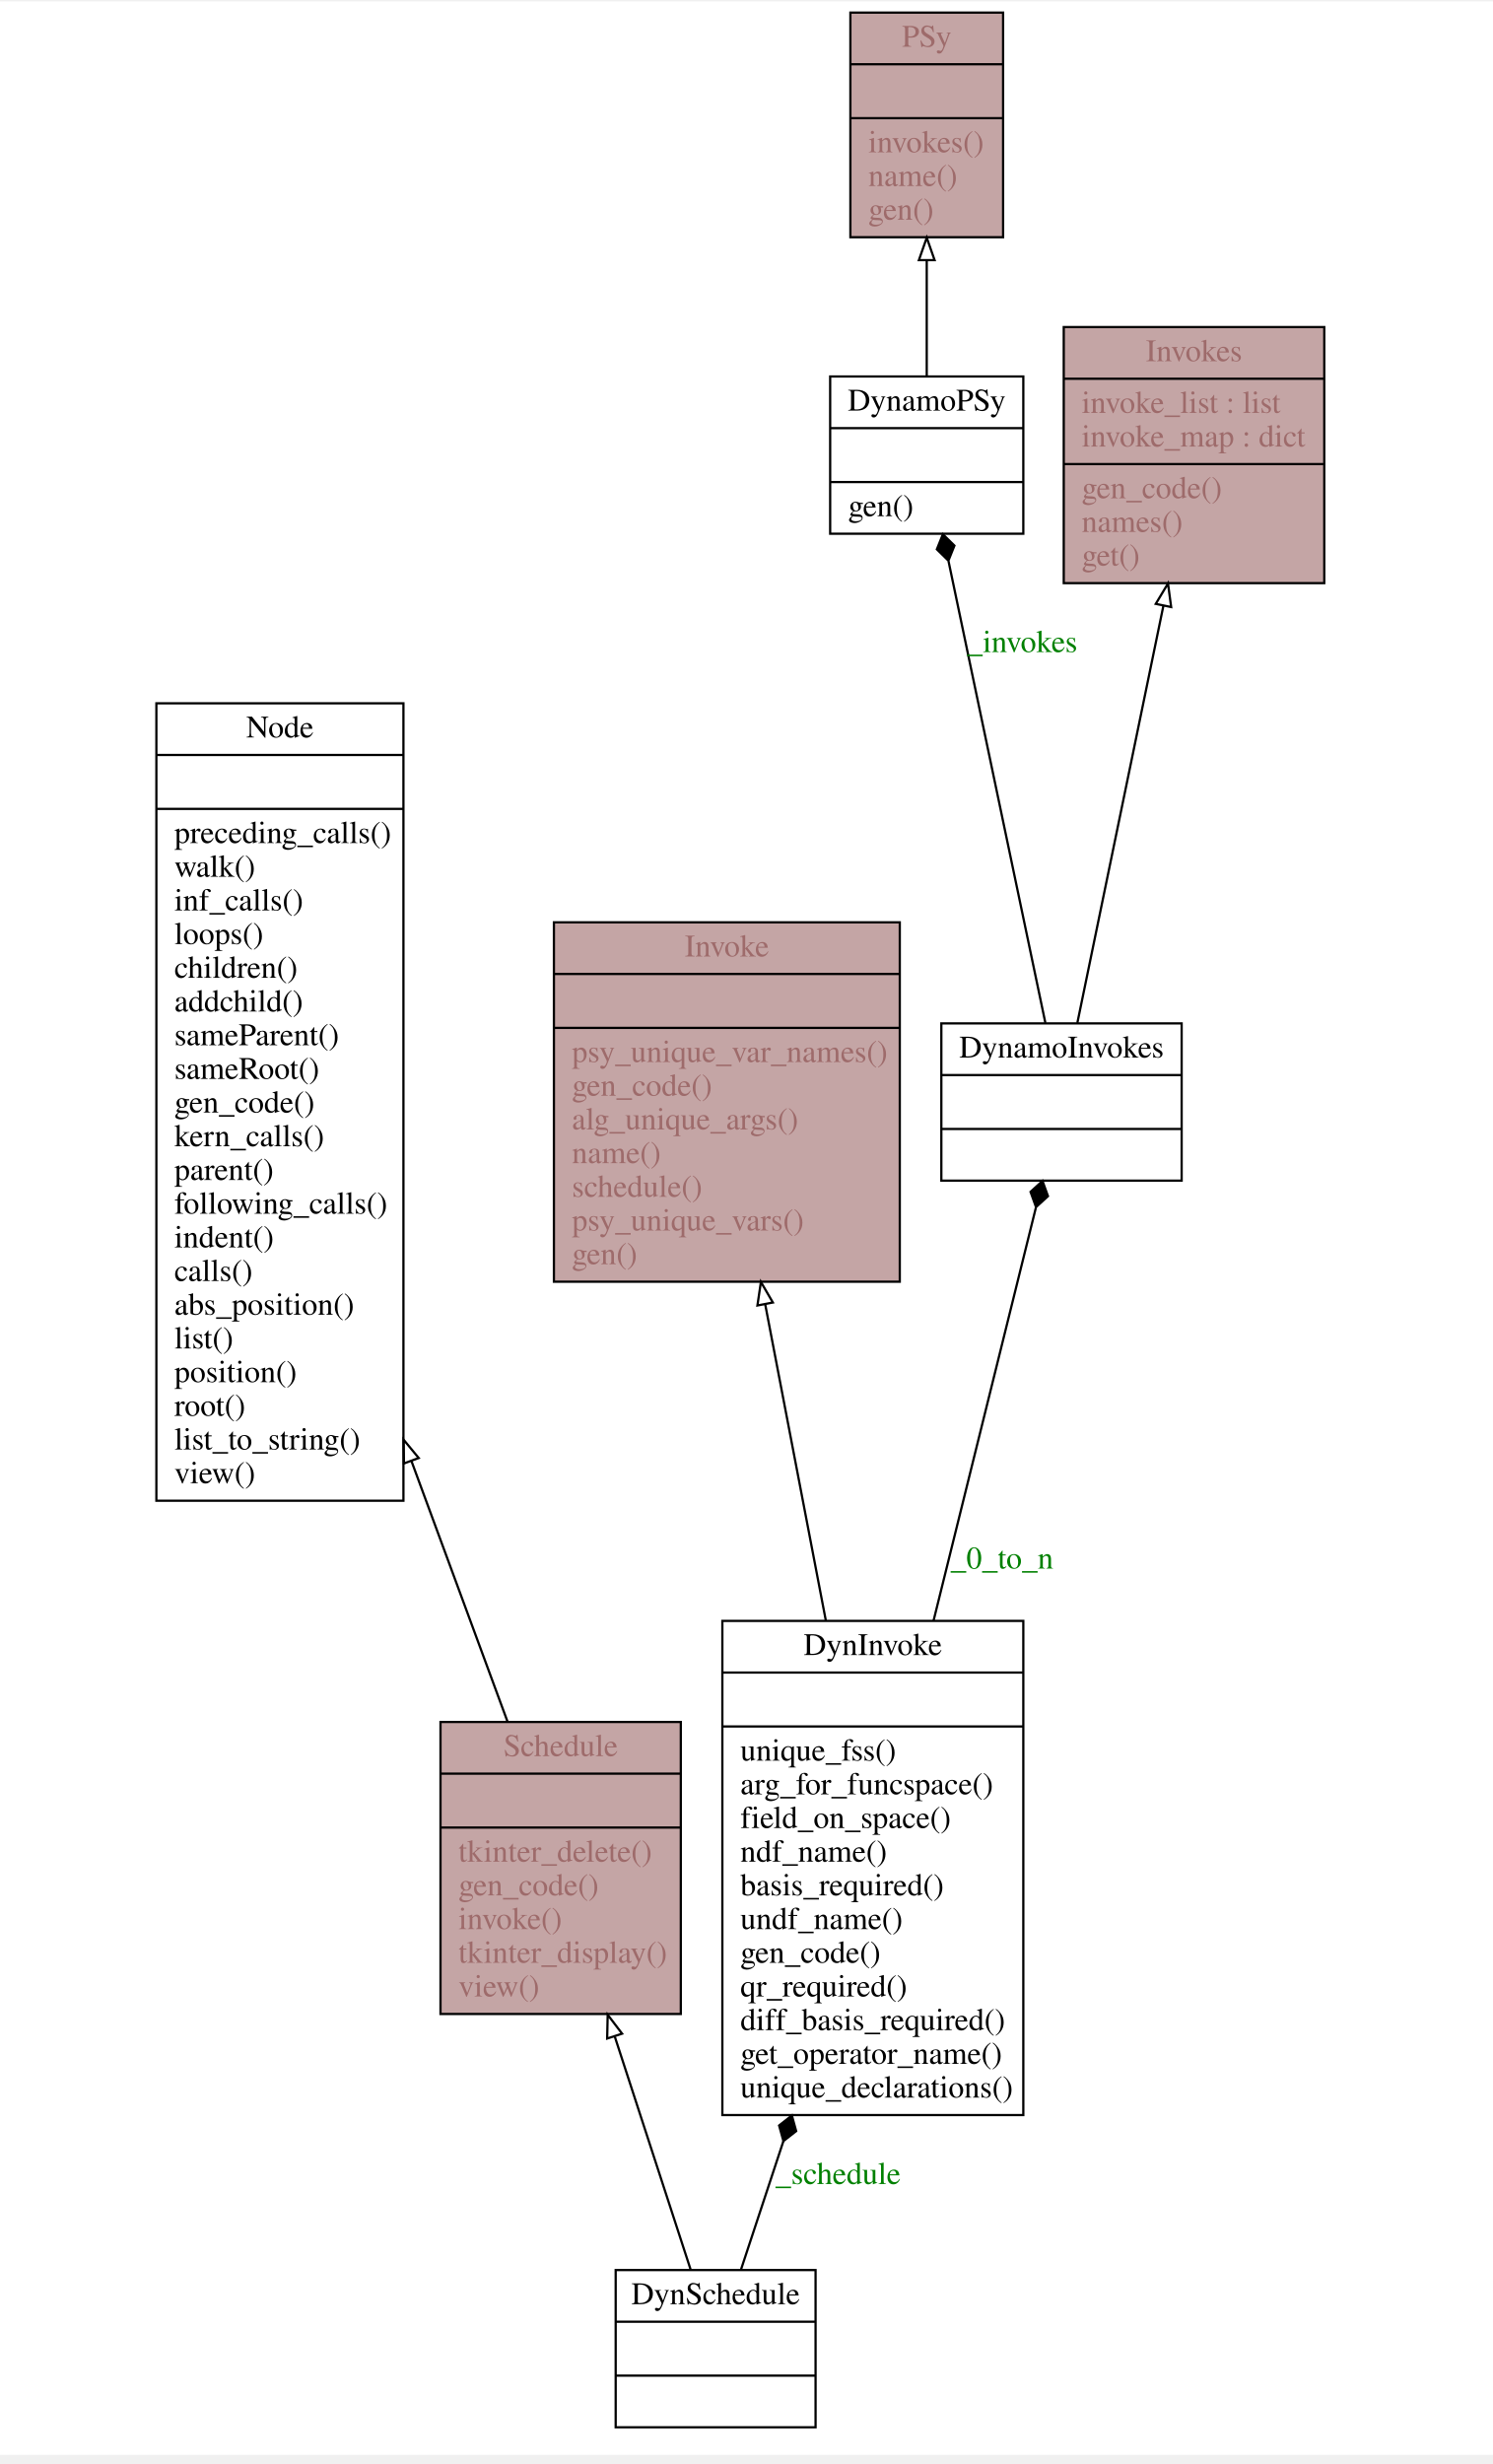
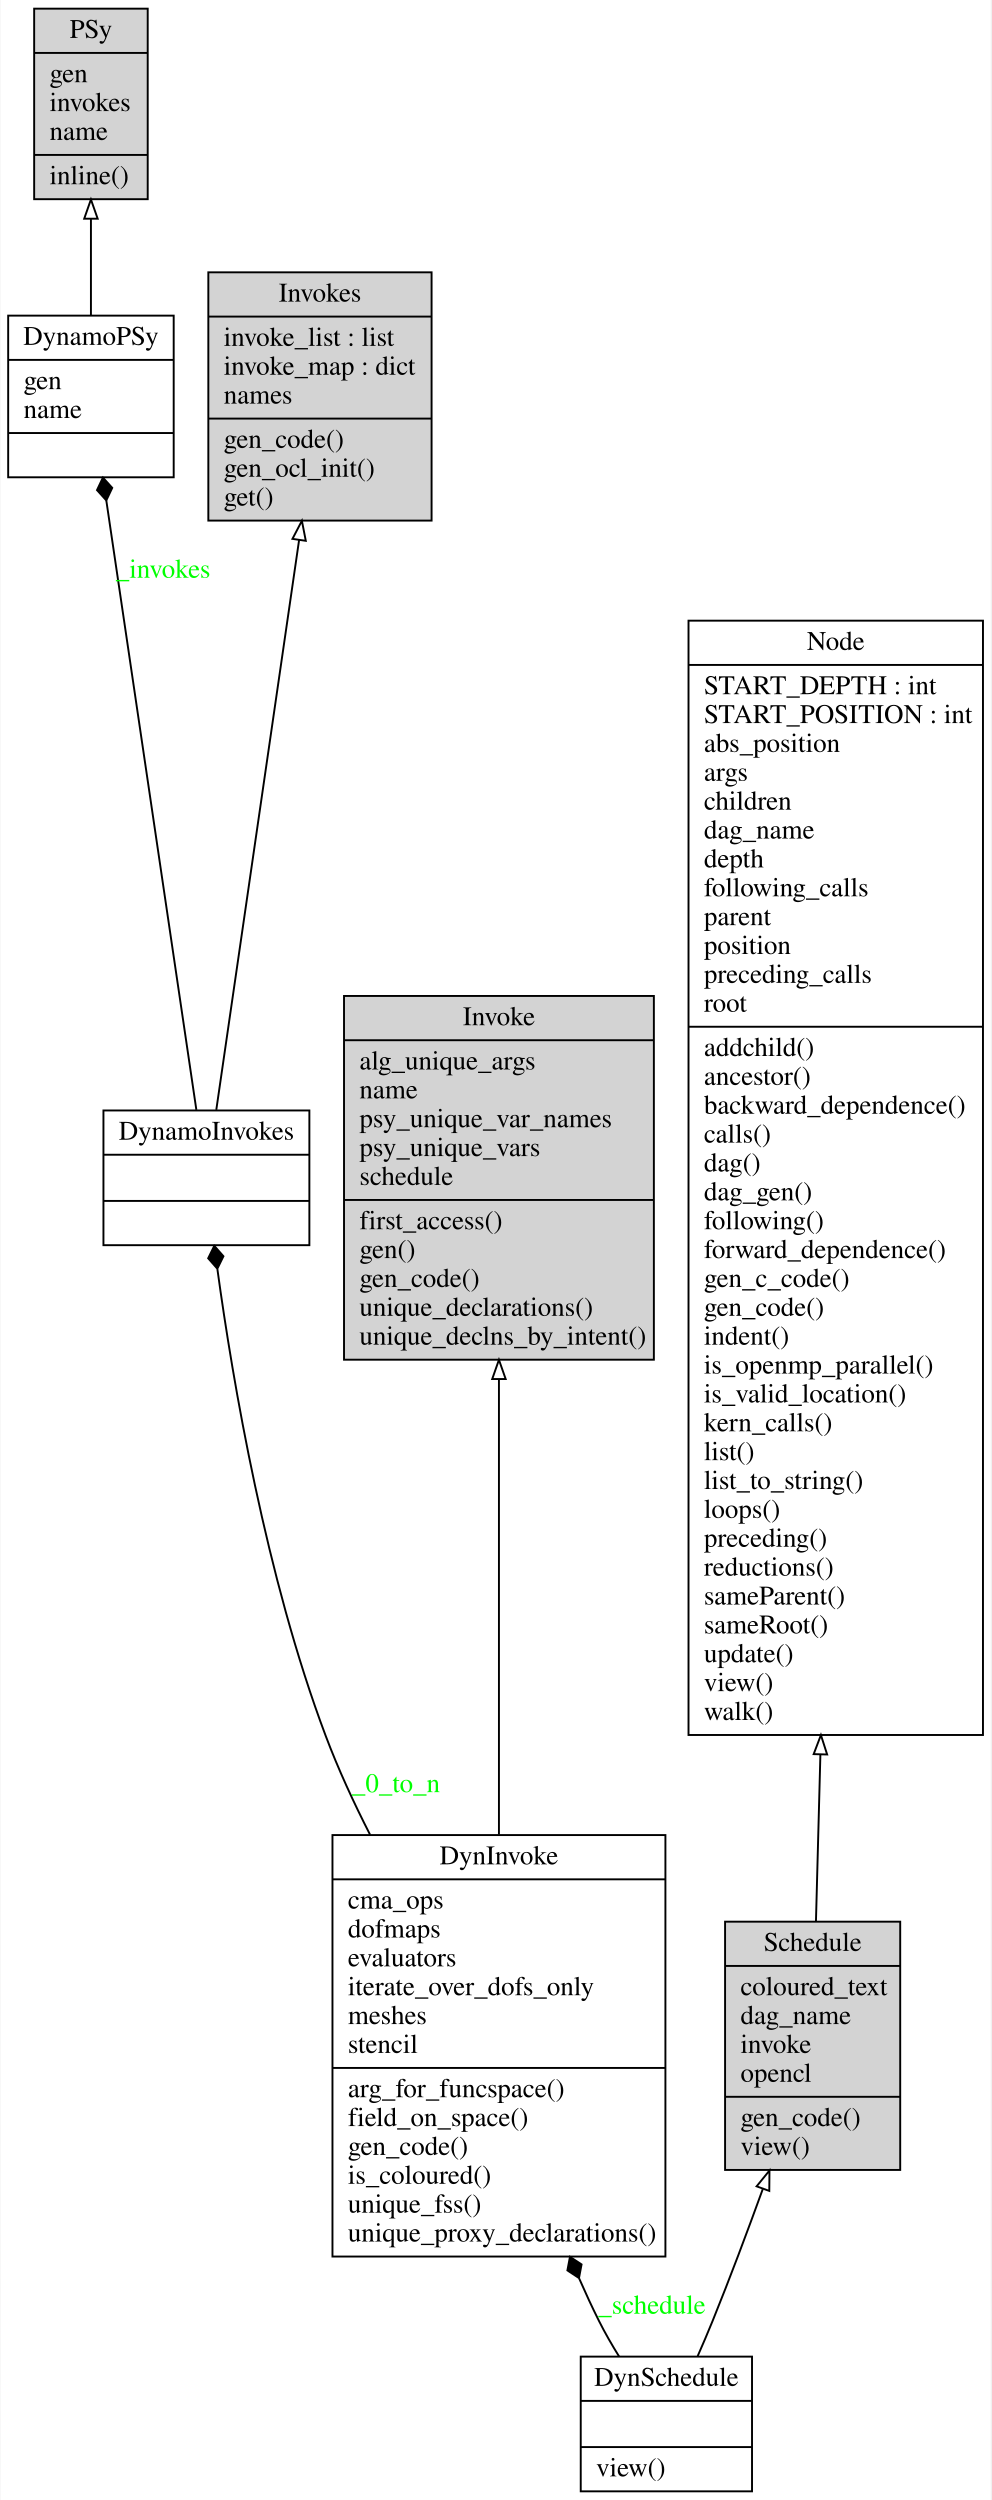
- <svg xmlns="http://www.w3.org/2000/svg" xmlns:ns1="http://www.openswatchbook.org/uri/2009/osb" xmlns:xlink="http://www.w3.org/1999/xlink" width="830.508" height="1371.186" viewBox="0 0 664.407 1096.949" id="svg2" version="1.1">
-   <defs id="defs777">
-     <linearGradient id="linearGradient6397" ns1:paint="solid">
-       <stop style="stop-color:#5a0000;stop-opacity:1;" offset="0" id="stop6399" />
-     </linearGradient>
-     <linearGradient xlink:href="#linearGradient6397" id="linearGradient6401" x1="851.5" y1="-1626" x2="968.5" y2="-1626" gradientUnits="userSpaceOnUse" />
-   </defs>
-   <polygon style="fill:#ffffff;stroke:none" id="polygon7" points="-4,4 -4,4 -4,-1828 1147,-1828 1147,4 " transform="matrix(1,0,0,0.5962194,-378.3729,1090.496)" />
-   <g class="node" id="node25" transform="translate(-378.3729,1828.607)">
-     <polygon style="fill:none;stroke:#000000" id="polygon99" points="558,-1160.5 448,-1160.5 448,-1160.5 448,-1515.5 558,-1515.5 " />
-     <text style="font-size:14px;text-anchor:middle;font-family:'Times,serif'" id="text101" font-size="14.00" y="-1500.3" x="503">Node</text>
-     <polyline style="fill:none;stroke:#000000" id="polyline103" points="448,-1492.5 558,-1492.5 " />
-     <polyline style="fill:none;stroke:#000000" id="polyline105" points="448,-1468.5 558,-1468.5 " />
-     <text style="font-size:14px;text-anchor:start;font-family:'Times,serif'" id="text107" font-size="14.00" y="-1453.3" x="456">preceding_calls()</text>
-     <text style="font-size:14px;text-anchor:start;font-family:'Times,serif'" id="text109" font-size="14.00" y="-1438.3" x="456">walk()</text>
-     <text style="font-size:14px;text-anchor:start;font-family:'Times,serif'" id="text111" font-size="14.00" y="-1423.3" x="456">inf_calls()</text>
-     <text style="font-size:14px;text-anchor:start;font-family:'Times,serif'" id="text113" font-size="14.00" y="-1408.3" x="456">loops()</text>
-     <text style="font-size:14px;text-anchor:start;font-family:'Times,serif'" id="text115" font-size="14.00" y="-1393.3" x="456">children()</text>
-     <text style="font-size:14px;text-anchor:start;font-family:'Times,serif'" id="text117" font-size="14.00" y="-1378.3" x="456">addchild()</text>
-     <text style="font-size:14px;text-anchor:start;font-family:'Times,serif'" id="text119" font-size="14.00" y="-1363.3" x="456">sameParent()</text>
-     <text style="font-size:14px;text-anchor:start;font-family:'Times,serif'" id="text121" font-size="14.00" y="-1348.3" x="456">sameRoot()</text>
-     <text style="font-size:14px;text-anchor:start;font-family:'Times,serif'" id="text123" font-size="14.00" y="-1333.3" x="456">gen_code()</text>
-     <text style="font-size:14px;text-anchor:start;font-family:'Times,serif'" id="text125" font-size="14.00" y="-1318.3" x="456">kern_calls()</text>
-     <text style="font-size:14px;text-anchor:start;font-family:'Times,serif'" id="text127" font-size="14.00" y="-1303.3" x="456">parent()</text>
-     <text style="font-size:14px;text-anchor:start;font-family:'Times,serif'" id="text129" font-size="14.00" y="-1288.3" x="456">following_calls()</text>
-     <text style="font-size:14px;text-anchor:start;font-family:'Times,serif'" id="text131" font-size="14.00" y="-1273.3" x="456">indent()</text>
-     <text style="font-size:14px;text-anchor:start;font-family:'Times,serif'" id="text133" font-size="14.00" y="-1258.3" x="456">calls()</text>
-     <text style="font-size:14px;text-anchor:start;font-family:'Times,serif'" id="text135" font-size="14.00" y="-1243.3" x="456">abs_position()</text>
-     <text style="font-size:14px;text-anchor:start;font-family:'Times,serif'" id="text137" font-size="14.00" y="-1228.3" x="456">list()</text>
-     <text style="font-size:14px;text-anchor:start;font-family:'Times,serif'" id="text139" font-size="14.00" y="-1213.3" x="456">position()</text>
-     <text style="font-size:14px;text-anchor:start;font-family:'Times,serif'" id="text141" font-size="14.00" y="-1198.3" x="456">root()</text>
-     <text style="font-size:14px;text-anchor:start;font-family:'Times,serif'" id="text143" font-size="14.00" y="-1183.3" x="456">list_to_string()</text>
-     <text style="font-size:14px;text-anchor:start;font-family:'Times,serif'" id="text145" font-size="14.00" y="-1168.3" x="456">view()</text>
-   </g>
-   <g class="node" id="node8" transform="translate(-378.3729,1828.607)">
-     <polygon style="fill:none;stroke:#000000" id="polygon252" points="834,-887 700,-887 700,-887 700,-1107 834,-1107 " />
-     <text style="font-size:14px;text-anchor:middle;font-family:'Times,serif'" id="text254" font-size="14.00" y="-1091.8" x="767">DynInvoke</text>
-     <polyline style="fill:none;stroke:#000000" id="polyline256" points="700,-1084 834,-1084 " />
-     <polyline style="fill:none;stroke:#000000" id="polyline258" points="700,-1060 834,-1060 " />
-     <text style="font-size:14px;text-anchor:start;font-family:'Times,serif'" id="text260" font-size="14.00" y="-1044.8" x="708">unique_fss()</text>
-     <text style="font-size:14px;text-anchor:start;font-family:'Times,serif'" id="text262" font-size="14.00" y="-1029.8" x="708">arg_for_funcspace()</text>
-     <text style="font-size:14px;text-anchor:start;font-family:'Times,serif'" id="text264" font-size="14.00" y="-1014.8" x="708">field_on_space()</text>
-     <text style="font-size:14px;text-anchor:start;font-family:'Times,serif'" id="text266" font-size="14.00" y="-999.8" x="708">ndf_name()</text>
-     <text style="font-size:14px;text-anchor:start;font-family:'Times,serif'" id="text268" font-size="14.00" y="-984.8" x="708">basis_required()</text>
-     <text style="font-size:14px;text-anchor:start;font-family:'Times,serif'" id="text270" font-size="14.00" y="-969.8" x="708">undf_name()</text>
-     <text style="font-size:14px;text-anchor:start;font-family:'Times,serif'" id="text272" font-size="14.00" y="-954.8" x="708">gen_code()</text>
-     <text style="font-size:14px;text-anchor:start;font-family:'Times,serif'" id="text274" font-size="14.00" y="-939.8" x="708">qr_required()</text>
-     <text style="font-size:14px;text-anchor:start;font-family:'Times,serif'" id="text276" font-size="14.00" y="-924.8" x="708">diff_basis_required()</text>
-     <text style="font-size:14px;text-anchor:start;font-family:'Times,serif'" id="text278" font-size="14.00" y="-909.8" x="708">get_operator_name()</text>
-     <text style="font-size:14px;text-anchor:start;font-family:'Times,serif'" id="text280" font-size="14.00" y="-894.8" x="708">unique_declarations()</text>
-   </g>
-   <g class="node" id="node15" transform="translate(-378.3729,1828.607)">
-     <polygon style="fill:none;stroke:#000000" id="polygon285" points="904.5,-1303 797.5,-1303 797.5,-1303 797.5,-1373 904.5,-1373 " />
-     <text style="font-size:14px;text-anchor:middle;font-family:'Times,serif'" id="text287" font-size="14.00" y="-1357.8" x="851">DynamoInvokes</text>
-     <polyline style="fill:none;stroke:#000000" id="polyline289" points="797.5,-1350 904.5,-1350 " />
-     <polyline style="fill:none;stroke:#000000" id="polyline291" points="797.5,-1326 904.5,-1326 " />
-     <text style="font-size:14px;text-anchor:middle;font-family:'Times,serif'" id="text293" font-size="14.00" y="-1310.8" x="851" />
-   </g>
-   <g class="edge" id="edge16" transform="translate(-378.3729,1828.607)">
-     <path style="fill:none;stroke:#000000" id="path298" d="m 794.041,-1107.13 c 15.409,-62.19 33.908,-136.84 45.552,-183.83" />
-     <polygon style="fill:#000000;stroke:#000000" id="polygon300" points="837.217,-1298.01 839.657,-1291.22 839.657,-1291.22 844.982,-1296.08 842.543,-1302.87 " />
-     <text style="font-size:14px;text-anchor:middle;fill:#008000;font-family:'Times,serif'" id="text302" font-size="14.00" y="-1130.3" x="824.5">_0_to_n</text>
-   </g>
-   <g class="node" id="node20" transform="translate(-378.3729,1828.607)" style="fill:#5a0000;fill-opacity:0.352">
-     <polygon style="fill:#5a0000;fill-opacity:0.352;stroke:#000000" id="polygon307" points="779,-1258 625,-1258 625,-1258 625,-1418 779,-1418 " />
-     <text style="font-size:14px;text-anchor:middle;fill:#5a0000;fill-opacity:0.352;font-family:'Times,serif'" id="text309" font-size="14.00" y="-1402.8" x="702">Invoke</text>
-     <polyline style="fill:#5a0000;fill-opacity:0.352;stroke:#000000" id="polyline311" points="625,-1395 779,-1395 " />
-     <polyline style="fill:#5a0000;fill-opacity:0.352;stroke:#000000" id="polyline313" points="625,-1371 779,-1371 " />
-     <text style="font-size:14px;text-anchor:start;fill:#5a0000;fill-opacity:0.352;font-family:'Times,serif'" id="text315" font-size="14.00" y="-1355.8" x="633">psy_unique_var_names()</text>
-     <text style="font-size:14px;text-anchor:start;fill:#5a0000;fill-opacity:0.352;font-family:'Times,serif'" id="text317" font-size="14.00" y="-1340.8" x="633">gen_code()</text>
-     <text style="font-size:14px;text-anchor:start;fill:#5a0000;fill-opacity:0.352;font-family:'Times,serif'" id="text319" font-size="14.00" y="-1325.8" x="633">alg_unique_args()</text>
-     <text style="font-size:14px;text-anchor:start;fill:#5a0000;fill-opacity:0.352;font-family:'Times,serif'" id="text321" font-size="14.00" y="-1310.8" x="633">name()</text>
-     <text style="font-size:14px;text-anchor:start;fill:#5a0000;fill-opacity:0.352;font-family:'Times,serif'" id="text323" font-size="14.00" y="-1295.8" x="633">schedule()</text>
-     <text style="font-size:14px;text-anchor:start;fill:#5a0000;fill-opacity:0.352;font-family:'Times,serif'" id="text325" font-size="14.00" y="-1280.8" x="633">psy_unique_vars()</text>
-     <text style="font-size:14px;text-anchor:start;fill:#5a0000;fill-opacity:0.352;font-family:'Times,serif'" id="text327" font-size="14.00" y="-1265.8" x="633">gen()</text>
-   </g>
-   <g class="edge" id="edge4" transform="translate(-378.3729,1828.607)">
-     <path style="fill:none;stroke:#000000" id="path332" d="m 746.076,-1107.13 c -8.728,-45.52 -18.738,-97.72 -27.01,-140.86" />
-     <polygon style="fill:none;stroke:#000000" id="polygon334" points="715.612,-1247.42 717.166,-1257.9 722.487,-1248.74 715.612,-1247.42 " />
-   </g>
-   <g class="node" id="node14" transform="translate(-378.3729,1828.607)">
-     <polygon style="fill:none;stroke:#000000" id="polygon566" points="741.5,-748 652.5,-748 652.5,-748 652.5,-818 741.5,-818 " />
-     <text style="font-size:14px;text-anchor:middle;font-family:'Times,serif'" id="text568" font-size="14.00" y="-802.8" x="697">DynSchedule</text>
-     <polyline style="fill:none;stroke:#000000" id="polyline570" points="652.5,-795 741.5,-795 " />
-     <polyline style="fill:none;stroke:#000000" id="polyline572" points="652.5,-771 741.5,-771 " />
-     <text style="font-size:14px;text-anchor:middle;font-family:'Times,serif'" id="text574" font-size="14.00" y="-755.8" x="697" />
-   </g>
-   <g class="edge" id="edge19" transform="translate(-378.3729,1828.607)">
-     <path style="fill:none;stroke:#000000" id="path579" d="m 708.247,-818.061 c 5.307,-16.073 11.993,-36.324 18.938,-57.356" />
-     <polygon style="fill:#000000;stroke:#000000" id="polygon581" points="725.268,-882.369 727.185,-875.418 727.185,-875.418 732.865,-879.861 730.948,-886.812 " />
-     <text style="font-size:14px;text-anchor:middle;fill:#008000;font-family:'Times,serif'" id="text583" font-size="14.00" y="-856.3" x="751.5">_schedule</text>
-   </g>
-   <g class="node" id="node27" transform="translate(-378.3729,1828.607)" style="fill:#5a0000;fill-opacity:0.352">
-     <polygon style="fill:#5a0000;fill-opacity:0.352;stroke:#000000" id="polygon588" points="681.5,-932 574.5,-932 574.5,-932 574.5,-1062 681.5,-1062 " />
-     <text style="font-size:14px;text-anchor:middle;fill:#5a0000;fill-opacity:0.352;font-family:'Times,serif'" id="text590" font-size="14.00" y="-1046.8" x="628">Schedule</text>
-     <polyline style="fill:#5a0000;fill-opacity:0.352;stroke:#000000" id="polyline592" points="574.5,-1039 681.5,-1039 " />
-     <polyline style="fill:#5a0000;fill-opacity:0.352;stroke:#000000" id="polyline594" points="574.5,-1015 681.5,-1015 " />
-     <text style="font-size:14px;text-anchor:start;fill:#5a0000;fill-opacity:0.352;font-family:'Times,serif'" id="text596" font-size="14.00" y="-999.8" x="582.5">tkinter_delete()</text>
-     <text style="font-size:14px;text-anchor:start;fill:#5a0000;fill-opacity:0.352;font-family:'Times,serif'" id="text598" font-size="14.00" y="-984.8" x="582.5">gen_code()</text>
-     <text style="font-size:14px;text-anchor:start;fill:#5a0000;fill-opacity:0.352;font-family:'Times,serif'" id="text600" font-size="14.00" y="-969.8" x="582.5">invoke()</text>
-     <text style="font-size:14px;text-anchor:start;fill:#5a0000;fill-opacity:0.352;font-family:'Times,serif'" id="text602" font-size="14.00" y="-954.8" x="582.5">tkinter_display()</text>
-     <text style="font-size:14px;text-anchor:start;fill:#5a0000;fill-opacity:0.352;font-family:'Times,serif'" id="text604" font-size="14.00" y="-939.8" x="582.5">view()</text>
-   </g>
-   <g class="edge" id="edge10" transform="translate(-378.3729,1828.607)">
-     <path style="fill:none;stroke:#000000" id="path609" d="m 685.914,-818.061 c -9.088,-27.924 -22.281,-68.459 -33.78,-103.789" />
-     <polygon style="fill:none;stroke:#000000" id="polygon611" points="648.707,-921.07 648.94,-931.662 655.363,-923.237 648.707,-921.07 " />
-   </g>
-   <g class="node" id="node16" transform="translate(-378.3729,1828.607)">
-     <polygon style="fill:none;stroke:#000000" id="polygon616" points="834,-1591 748,-1591 748,-1591 748,-1661 834,-1661 " />
-     <text style="font-size:14px;text-anchor:middle;font-family:'Times,serif'" id="text618" font-size="14.00" y="-1645.8" x="791">DynamoPSy</text>
-     <polyline style="fill:none;stroke:#000000" id="polyline620" points="748,-1638 834,-1638 " />
-     <polyline style="fill:none;stroke:#000000" id="polyline622" points="748,-1614 834,-1614 " />
-     <text style="font-size:14px;text-anchor:start;font-family:'Times,serif'" id="text624" font-size="14.00" y="-1598.8" x="756">gen()</text>
-   </g>
-   <g class="edge" id="edge20" transform="translate(-378.3729,1828.607)">
-     <path style="fill:none;stroke:#000000" id="path629" d="m 843.822,-1373.21 c -10.751,-51.25 -31.059,-148.05 -43.121,-205.55" />
-     <polygon style="fill:#000000;stroke:#000000" id="polygon631" points="795.503,-1584.05 800.65,-1579 800.65,-1579 803.333,-1585.7 798.186,-1590.75 " />
-     <text style="font-size:14px;text-anchor:middle;fill:#008000;font-family:'Times,serif'" id="text633" font-size="14.00" y="-1538.3" x="833.5">_invokes</text>
-   </g>
-   <g class="node" id="node21" transform="translate(-378.3729,1828.607)" style="fill:#5a0000;fill-opacity:0.352">
-     <polygon style="fill:#5a0000;fill-opacity:0.352;stroke:#000000" id="polygon638" points="968,-1569 852,-1569 852,-1569 852,-1683 968,-1683 " />
-     <text style="font-size:14px;text-anchor:middle;fill:#5a0000;fill-opacity:0.352;font-family:'Times,serif'" id="text640" font-size="14.00" y="-1667.8" x="910">Invokes</text>
-     <polyline style="fill:#5a0000;fill-opacity:0.352;stroke:#000000" id="polyline642" points="852,-1660 968,-1660 " />
-     <text style="font-size:14px;text-anchor:start;fill:#5a0000;fill-opacity:0.352;font-family:'Times,serif'" id="text644" font-size="14.00" y="-1644.8" x="860">invoke_list : list</text>
-     <text style="font-size:14px;text-anchor:start;fill:#5a0000;fill-opacity:0.352;font-family:'Times,serif'" id="text646" font-size="14.00" y="-1629.8" x="860">invoke_map : dict</text>
-     <polyline style="fill:#5a0000;fill-opacity:0.352;stroke:#000000" id="polyline648" points="852,-1622 968,-1622 " />
-     <text style="font-size:14px;text-anchor:start;fill:#5a0000;fill-opacity:0.352;font-family:'Times,serif'" id="text650" font-size="14.00" y="-1606.8" x="860">gen_code()</text>
-     <text style="font-size:14px;text-anchor:start;fill:#5a0000;fill-opacity:0.352;font-family:'Times,serif'" id="text652" font-size="14.00" y="-1591.8" x="860">names()</text>
-     <text style="font-size:14px;text-anchor:start;fill:#5a0000;fill-opacity:0.352;font-family:'Times,serif'" id="text654" font-size="14.00" y="-1576.8" x="860">get()</text>
-   </g>
-   <g class="edge" id="edge11" transform="translate(-378.3729,1828.607)">
-     <path style="fill:none;stroke:#000000" id="path659" d="m 858.058,-1373.21 c 9.441,-45.77 26.375,-127.85 38.337,-185.84" />
-     <polygon style="fill:none;stroke:#000000" id="polygon661" points="892.97,-1559.77 898.419,-1568.86 899.826,-1558.36 892.97,-1559.77 " />
-   </g>
-   <g class="node" id="node26" transform="translate(-378.3729,1828.607)" style="fill:#5a0000;fill-opacity:0.352">
-     <polygon style="fill:#5a0000;fill-opacity:0.352;stroke:#000000" id="polygon666" points="825,-1723 757,-1723 757,-1723 757,-1823 825,-1823 " />
-     <text style="font-size:14px;text-anchor:middle;fill:#5a0000;fill-opacity:0.352;font-family:'Times,serif'" id="text668" font-size="14.00" y="-1807.8" x="791">PSy</text>
-     <polyline style="fill:#5a0000;fill-opacity:0.352;stroke:#000000" id="polyline670" points="757,-1800 825,-1800 " />
-     <polyline style="fill:#5a0000;fill-opacity:0.352;stroke:#000000" id="polyline672" points="757,-1776 825,-1776 " />
-     <text style="font-size:14px;text-anchor:start;fill:#5a0000;fill-opacity:0.352;font-family:'Times,serif'" id="text674" font-size="14.00" y="-1760.8" x="765">invokes()</text>
-     <text style="font-size:14px;text-anchor:start;fill:#5a0000;fill-opacity:0.352;font-family:'Times,serif'" id="text676" font-size="14.00" y="-1745.8" x="765">name()</text>
-     <text style="font-size:14px;text-anchor:start;fill:#5a0000;fill-opacity:0.352;font-family:'Times,serif'" id="text678" font-size="14.00" y="-1730.8" x="765">gen()</text>
-   </g>
-   <g class="edge" id="edge12" transform="translate(-378.3729,1828.607)">
-     <path style="fill:none;stroke:#000000" id="path683" d="m 791,-1661.36 c 0,-15.33 0,-33.85 0,-51.31" />
-     <polygon style="fill:none;stroke:#000000" id="polygon685" points="787.5,-1712.79 791,-1722.79 794.5,-1712.79 787.5,-1712.79 " />
-   </g>
-   <g class="edge" id="edge15" transform="translate(-378.3729,1828.607)">
-     <path style="fill:none;stroke:#000000" id="path771" d="m 604.342,-1062.16 c -12.181,-33.04 -27.623,-74.91 -42.757,-115.96" />
-     <polygon style="fill:none;stroke:#000000" id="polygon773" points="558.231,-1177.1 558.055,-1187.69 564.799,-1179.52 558.231,-1177.1 " />
+ <svg xmlns="http://www.w3.org/2000/svg" width="515pt" height="1299pt" viewBox="0.00 0.00 514.50 1299.00">
+   <g id="graph0" class="graph" transform="scale(1 1) rotate(0) translate(4 1295)">
+     <polygon fill="#ffffff" stroke="transparent" points="-4,4 -4,-1295 510.5,-1295 510.5,4 -4,4" />
+     <g id="node1" class="node">
+       <polygon fill="none" stroke="#000000" points="168.5,-122.5 168.5,-341.5 341.5,-341.5 341.5,-122.5 168.5,-122.5" />
+       <text text-anchor="middle" x="255" y="-326.3" font-family="Times,serif" font-size="14.00" fill="#000000">DynInvoke</text>
+       <polyline fill="none" stroke="#000000" points="168.5,-318.5 341.5,-318.5 " />
+       <text text-anchor="start" x="176.5" y="-303.3" font-family="Times,serif" font-size="14.00" fill="#000000">cma_ops</text>
+       <text text-anchor="start" x="176.5" y="-288.3" font-family="Times,serif" font-size="14.00" fill="#000000">dofmaps</text>
+       <text text-anchor="start" x="176.5" y="-273.3" font-family="Times,serif" font-size="14.00" fill="#000000">evaluators</text>
+       <text text-anchor="start" x="176.5" y="-258.3" font-family="Times,serif" font-size="14.00" fill="#000000">iterate_over_dofs_only</text>
+       <text text-anchor="start" x="176.5" y="-243.3" font-family="Times,serif" font-size="14.00" fill="#000000">meshes</text>
+       <text text-anchor="start" x="176.5" y="-228.3" font-family="Times,serif" font-size="14.00" fill="#000000">stencil</text>
+       <polyline fill="none" stroke="#000000" points="168.5,-220.5 341.5,-220.5 " />
+       <text text-anchor="start" x="176.5" y="-205.3" font-family="Times,serif" font-size="14.00" fill="#000000">arg_for_funcspace()</text>
+       <text text-anchor="start" x="176.5" y="-190.3" font-family="Times,serif" font-size="14.00" fill="#000000">field_on_space()</text>
+       <text text-anchor="start" x="176.5" y="-175.3" font-family="Times,serif" font-size="14.00" fill="#000000">gen_code()</text>
+       <text text-anchor="start" x="176.5" y="-160.3" font-family="Times,serif" font-size="14.00" fill="#000000">is_coloured()</text>
+       <text text-anchor="start" x="176.5" y="-145.3" font-family="Times,serif" font-size="14.00" fill="#000000">unique_fss()</text>
+       <text text-anchor="start" x="176.5" y="-130.3" font-family="Times,serif" font-size="14.00" fill="#000000">unique_proxy_declarations()</text>
+     </g>
+     <g id="node3" class="node">
+       <polygon fill="none" stroke="#000000" points="49.5,-648 49.5,-718 156.5,-718 156.5,-648 49.5,-648" />
+       <text text-anchor="middle" x="103" y="-702.8" font-family="Times,serif" font-size="14.00" fill="#000000">DynamoInvokes</text>
+       <polyline fill="none" stroke="#000000" points="49.5,-695 156.5,-695 " />
+       <polyline fill="none" stroke="#000000" points="49.5,-671 156.5,-671 " />
+       <text text-anchor="middle" x="103" y="-655.8" font-family="Times,serif" font-size="14.00" fill="#000000"> </text>
+     </g>
+     <g id="edge5" class="edge">
+       <path fill="none" stroke="#000000" d="M188.06,-341.644C179.463,-358.462 171.433,-375.918 165,-393 133.979,-475.369 116.741,-577.053 108.71,-635.522" />
+       <polygon fill="#000000" stroke="#000000" points="108.677,-635.775 111.848,-642.252 107.09,-647.67 103.918,-641.194 108.677,-635.775" />
+       <text text-anchor="middle" x="201.5" y="-363.8" font-family="Times,serif" font-size="14.00" fill="#00ff00">_0_to_n</text>
+     </g>
+     <g id="node6" class="node">
+       <polygon fill="#d3d3d3" stroke="#000000" points="174.5,-588.5 174.5,-777.5 335.5,-777.5 335.5,-588.5 174.5,-588.5" />
+       <text text-anchor="middle" x="255" y="-762.3" font-family="Times,serif" font-size="14.00" fill="#000000">Invoke</text>
+       <polyline fill="none" stroke="#000000" points="174.5,-754.5 335.5,-754.5 " />
+       <text text-anchor="start" x="182.5" y="-739.3" font-family="Times,serif" font-size="14.00" fill="#000000">alg_unique_args</text>
+       <text text-anchor="start" x="182.5" y="-724.3" font-family="Times,serif" font-size="14.00" fill="#000000">name</text>
+       <text text-anchor="start" x="182.5" y="-709.3" font-family="Times,serif" font-size="14.00" fill="#000000">psy_unique_var_names</text>
+       <text text-anchor="start" x="182.5" y="-694.3" font-family="Times,serif" font-size="14.00" fill="#000000">psy_unique_vars</text>
+       <text text-anchor="start" x="182.5" y="-679.3" font-family="Times,serif" font-size="14.00" fill="#000000">schedule</text>
+       <polyline fill="none" stroke="#000000" points="174.5,-671.5 335.5,-671.5 " />
+       <text text-anchor="start" x="182.5" y="-656.3" font-family="Times,serif" font-size="14.00" fill="#000000">first_access()</text>
+       <text text-anchor="start" x="182.5" y="-641.3" font-family="Times,serif" font-size="14.00" fill="#000000">gen()</text>
+       <text text-anchor="start" x="182.5" y="-626.3" font-family="Times,serif" font-size="14.00" fill="#000000">gen_code()</text>
+       <text text-anchor="start" x="182.5" y="-611.3" font-family="Times,serif" font-size="14.00" fill="#000000">unique_declarations()</text>
+       <text text-anchor="start" x="182.5" y="-596.3" font-family="Times,serif" font-size="14.00" fill="#000000">unique_declns_by_intent()</text>
+     </g>
+     <g id="edge4" class="edge">
+       <path fill="none" stroke="#000000" d="M255,-341.75C255,-413.695 255,-507.207 255,-578.144" />
+       <polygon fill="none" stroke="#000000" points="251.5,-578.441 255,-588.441 258.5,-578.441 251.5,-578.441" />
+     </g>
+     <g id="node2" class="node">
+       <polygon fill="none" stroke="#000000" points="297.5,-.5 297.5,-70.5 386.5,-70.5 386.5,-.5 297.5,-.5" />
+       <text text-anchor="middle" x="342" y="-55.3" font-family="Times,serif" font-size="14.00" fill="#000000">DynSchedule</text>
+       <polyline fill="none" stroke="#000000" points="297.5,-47.5 386.5,-47.5 " />
+       <polyline fill="none" stroke="#000000" points="297.5,-23.5 386.5,-23.5 " />
+       <text text-anchor="start" x="305.5" y="-8.3" font-family="Times,serif" font-size="14.00" fill="#000000">view()</text>
+     </g>
+     <g id="edge7" class="edge">
+       <path fill="none" stroke="#000000" d="M317.471,-70.504C313.721,-76.535 310.08,-82.846 307,-89 303.425,-96.142 299.97,-103.592 296.655,-111.177" />
+       <polygon fill="#000000" stroke="#000000" points="296.593,-111.323 297.929,-118.409 291.901,-122.367 290.566,-115.281 296.593,-111.323" />
+       <text text-anchor="middle" x="334.5" y="-92.8" font-family="Times,serif" font-size="14.00" fill="#00ff00">_schedule</text>
+     </g>
+     <g id="node8" class="node">
+       <polygon fill="#d3d3d3" stroke="#000000" points="372.5,-167.5 372.5,-296.5 463.5,-296.5 463.5,-167.5 372.5,-167.5" />
+       <text text-anchor="middle" x="418" y="-281.3" font-family="Times,serif" font-size="14.00" fill="#000000">Schedule</text>
+       <polyline fill="none" stroke="#000000" points="372.5,-273.5 463.5,-273.5 " />
+       <text text-anchor="start" x="380.5" y="-258.3" font-family="Times,serif" font-size="14.00" fill="#000000">coloured_text</text>
+       <text text-anchor="start" x="380.5" y="-243.3" font-family="Times,serif" font-size="14.00" fill="#000000">dag_name</text>
+       <text text-anchor="start" x="380.5" y="-228.3" font-family="Times,serif" font-size="14.00" fill="#000000">invoke</text>
+       <text text-anchor="start" x="380.5" y="-213.3" font-family="Times,serif" font-size="14.00" fill="#000000">opencl</text>
+       <polyline fill="none" stroke="#000000" points="372.5,-205.5 463.5,-205.5 " />
+       <text text-anchor="start" x="380.5" y="-190.3" font-family="Times,serif" font-size="14.00" fill="#000000">gen_code()</text>
+       <text text-anchor="start" x="380.5" y="-175.3" font-family="Times,serif" font-size="14.00" fill="#000000">view()</text>
+     </g>
+     <g id="edge6" class="edge">
+       <path fill="none" stroke="#000000" d="M358.246,-70.74C360.913,-76.799 363.59,-83.057 366,-89 374.95,-111.072 384.045,-135.333 392.074,-157.505" />
+       <polygon fill="none" stroke="#000000" points="388.883,-158.974 395.564,-167.196 395.469,-156.602 388.883,-158.974" />
+     </g>
+     <g id="node4" class="node">
+       <polygon fill="none" stroke="#000000" points="0,-1047 0,-1131 86,-1131 86,-1047 0,-1047" />
+       <text text-anchor="middle" x="43" y="-1115.8" font-family="Times,serif" font-size="14.00" fill="#000000">DynamoPSy</text>
+       <polyline fill="none" stroke="#000000" points="0,-1108 86,-1108 " />
+       <text text-anchor="start" x="8" y="-1092.8" font-family="Times,serif" font-size="14.00" fill="#000000">gen</text>
+       <text text-anchor="start" x="8" y="-1077.8" font-family="Times,serif" font-size="14.00" fill="#000000">name</text>
+       <polyline fill="none" stroke="#000000" points="0,-1070 86,-1070 " />
+       <text text-anchor="middle" x="43" y="-1054.8" font-family="Times,serif" font-size="14.00" fill="#000000"> </text>
+     </g>
+     <g id="edge3" class="edge">
+       <path fill="none" stroke="#000000" d="M97.78,-718.32C87.264,-789.482 63.468,-950.499 50.985,-1034.968" />
+       <polygon fill="#000000" stroke="#000000" points="50.983,-1034.985 54.062,-1041.505 49.228,-1046.856 46.148,-1040.336 50.983,-1034.985" />
+       <text text-anchor="middle" x="80.5" y="-994.8" font-family="Times,serif" font-size="14.00" fill="#00ff00">_invokes</text>
+     </g>
+     <g id="node7" class="node">
+       <polygon fill="#d3d3d3" stroke="#000000" points="104,-1024.5 104,-1153.5 220,-1153.5 220,-1024.5 104,-1024.5" />
+       <text text-anchor="middle" x="162" y="-1138.3" font-family="Times,serif" font-size="14.00" fill="#000000">Invokes</text>
+       <polyline fill="none" stroke="#000000" points="104,-1130.5 220,-1130.5 " />
+       <text text-anchor="start" x="112" y="-1115.3" font-family="Times,serif" font-size="14.00" fill="#000000">invoke_list : list</text>
+       <text text-anchor="start" x="112" y="-1100.3" font-family="Times,serif" font-size="14.00" fill="#000000">invoke_map : dict</text>
+       <text text-anchor="start" x="112" y="-1085.3" font-family="Times,serif" font-size="14.00" fill="#000000">names</text>
+       <polyline fill="none" stroke="#000000" points="104,-1077.5 220,-1077.5 " />
+       <text text-anchor="start" x="112" y="-1062.3" font-family="Times,serif" font-size="14.00" fill="#000000">gen_code()</text>
+       <text text-anchor="start" x="112" y="-1047.3" font-family="Times,serif" font-size="14.00" fill="#000000">gen_ocl_init()</text>
+       <text text-anchor="start" x="112" y="-1032.3" font-family="Times,serif" font-size="14.00" fill="#000000">get()</text>
+     </g>
+     <g id="edge2" class="edge">
+       <path fill="none" stroke="#000000" d="M108.133,-718.32C117.689,-784.081 138.396,-926.574 151.171,-1014.485" />
+       <polygon fill="none" stroke="#000000" points="147.71,-1015.005 152.612,-1024.398 154.637,-1013.999 147.71,-1015.005" />
+     </g>
+     <g id="node9" class="node">
+       <polygon fill="#d3d3d3" stroke="#000000" points="13.5,-1191.5 13.5,-1290.5 72.5,-1290.5 72.5,-1191.5 13.5,-1191.5" />
+       <text text-anchor="middle" x="43" y="-1275.3" font-family="Times,serif" font-size="14.00" fill="#000000">PSy</text>
+       <polyline fill="none" stroke="#000000" points="13.5,-1267.5 72.5,-1267.5 " />
+       <text text-anchor="start" x="21.5" y="-1252.3" font-family="Times,serif" font-size="14.00" fill="#000000">gen</text>
+       <text text-anchor="start" x="21.5" y="-1237.3" font-family="Times,serif" font-size="14.00" fill="#000000">invokes</text>
+       <text text-anchor="start" x="21.5" y="-1222.3" font-family="Times,serif" font-size="14.00" fill="#000000">name</text>
+       <polyline fill="none" stroke="#000000" points="13.5,-1214.5 72.5,-1214.5 " />
+       <text text-anchor="start" x="21.5" y="-1199.3" font-family="Times,serif" font-size="14.00" fill="#000000">inline()</text>
+     </g>
+     <g id="edge1" class="edge">
+       <path fill="none" stroke="#000000" d="M43,-1131.341C43,-1146.762 43,-1164.502 43,-1181.156" />
+       <polygon fill="none" stroke="#000000" points="39.5,-1181.354 43,-1191.354 46.5,-1181.354 39.5,-1181.354" />
+     </g>
+     <g id="node5" class="node">
+       <polygon fill="none" stroke="#000000" points="353.5,-393.5 353.5,-972.5 506.5,-972.5 506.5,-393.5 353.5,-393.5" />
+       <text text-anchor="middle" x="430" y="-957.3" font-family="Times,serif" font-size="14.00" fill="#000000">Node</text>
+       <polyline fill="none" stroke="#000000" points="353.5,-949.5 506.5,-949.5 " />
+       <text text-anchor="start" x="361.5" y="-934.3" font-family="Times,serif" font-size="14.00" fill="#000000">START_DEPTH : int</text>
+       <text text-anchor="start" x="361.5" y="-919.3" font-family="Times,serif" font-size="14.00" fill="#000000">START_POSITION : int</text>
+       <text text-anchor="start" x="361.5" y="-904.3" font-family="Times,serif" font-size="14.00" fill="#000000">abs_position</text>
+       <text text-anchor="start" x="361.5" y="-889.3" font-family="Times,serif" font-size="14.00" fill="#000000">args</text>
+       <text text-anchor="start" x="361.5" y="-874.3" font-family="Times,serif" font-size="14.00" fill="#000000">children</text>
+       <text text-anchor="start" x="361.5" y="-859.3" font-family="Times,serif" font-size="14.00" fill="#000000">dag_name</text>
+       <text text-anchor="start" x="361.5" y="-844.3" font-family="Times,serif" font-size="14.00" fill="#000000">depth</text>
+       <text text-anchor="start" x="361.5" y="-829.3" font-family="Times,serif" font-size="14.00" fill="#000000">following_calls</text>
+       <text text-anchor="start" x="361.5" y="-814.3" font-family="Times,serif" font-size="14.00" fill="#000000">parent</text>
+       <text text-anchor="start" x="361.5" y="-799.3" font-family="Times,serif" font-size="14.00" fill="#000000">position</text>
+       <text text-anchor="start" x="361.5" y="-784.3" font-family="Times,serif" font-size="14.00" fill="#000000">preceding_calls</text>
+       <text text-anchor="start" x="361.5" y="-769.3" font-family="Times,serif" font-size="14.00" fill="#000000">root</text>
+       <polyline fill="none" stroke="#000000" points="353.5,-761.5 506.5,-761.5 " />
+       <text text-anchor="start" x="361.5" y="-746.3" font-family="Times,serif" font-size="14.00" fill="#000000">addchild()</text>
+       <text text-anchor="start" x="361.5" y="-731.3" font-family="Times,serif" font-size="14.00" fill="#000000">ancestor()</text>
+       <text text-anchor="start" x="361.5" y="-716.3" font-family="Times,serif" font-size="14.00" fill="#000000">backward_dependence()</text>
+       <text text-anchor="start" x="361.5" y="-701.3" font-family="Times,serif" font-size="14.00" fill="#000000">calls()</text>
+       <text text-anchor="start" x="361.5" y="-686.3" font-family="Times,serif" font-size="14.00" fill="#000000">dag()</text>
+       <text text-anchor="start" x="361.5" y="-671.3" font-family="Times,serif" font-size="14.00" fill="#000000">dag_gen()</text>
+       <text text-anchor="start" x="361.5" y="-656.3" font-family="Times,serif" font-size="14.00" fill="#000000">following()</text>
+       <text text-anchor="start" x="361.5" y="-641.3" font-family="Times,serif" font-size="14.00" fill="#000000">forward_dependence()</text>
+       <text text-anchor="start" x="361.5" y="-626.3" font-family="Times,serif" font-size="14.00" fill="#000000">gen_c_code()</text>
+       <text text-anchor="start" x="361.5" y="-611.3" font-family="Times,serif" font-size="14.00" fill="#000000">gen_code()</text>
+       <text text-anchor="start" x="361.5" y="-596.3" font-family="Times,serif" font-size="14.00" fill="#000000">indent()</text>
+       <text text-anchor="start" x="361.5" y="-581.3" font-family="Times,serif" font-size="14.00" fill="#000000">is_openmp_parallel()</text>
+       <text text-anchor="start" x="361.5" y="-566.3" font-family="Times,serif" font-size="14.00" fill="#000000">is_valid_location()</text>
+       <text text-anchor="start" x="361.5" y="-551.3" font-family="Times,serif" font-size="14.00" fill="#000000">kern_calls()</text>
+       <text text-anchor="start" x="361.5" y="-536.3" font-family="Times,serif" font-size="14.00" fill="#000000">list()</text>
+       <text text-anchor="start" x="361.5" y="-521.3" font-family="Times,serif" font-size="14.00" fill="#000000">list_to_string()</text>
+       <text text-anchor="start" x="361.5" y="-506.3" font-family="Times,serif" font-size="14.00" fill="#000000">loops()</text>
+       <text text-anchor="start" x="361.5" y="-491.3" font-family="Times,serif" font-size="14.00" fill="#000000">preceding()</text>
+       <text text-anchor="start" x="361.5" y="-476.3" font-family="Times,serif" font-size="14.00" fill="#000000">reductions()</text>
+       <text text-anchor="start" x="361.5" y="-461.3" font-family="Times,serif" font-size="14.00" fill="#000000">sameParent()</text>
+       <text text-anchor="start" x="361.5" y="-446.3" font-family="Times,serif" font-size="14.00" fill="#000000">sameRoot()</text>
+       <text text-anchor="start" x="361.5" y="-431.3" font-family="Times,serif" font-size="14.00" fill="#000000">update()</text>
+       <text text-anchor="start" x="361.5" y="-416.3" font-family="Times,serif" font-size="14.00" fill="#000000">view()</text>
+       <text text-anchor="start" x="361.5" y="-401.3" font-family="Times,serif" font-size="14.00" fill="#000000">walk()</text>
+     </g>
+     <g id="edge8" class="edge">
+       <path fill="none" stroke="#000000" d="M419.719,-296.617C420.374,-321.229 421.171,-351.175 422.028,-383.392" />
+       <polygon fill="none" stroke="#000000" points="418.531,-383.557 422.296,-393.461 425.529,-383.371 418.531,-383.557" />
+     </g>
  </g>
</svg>
